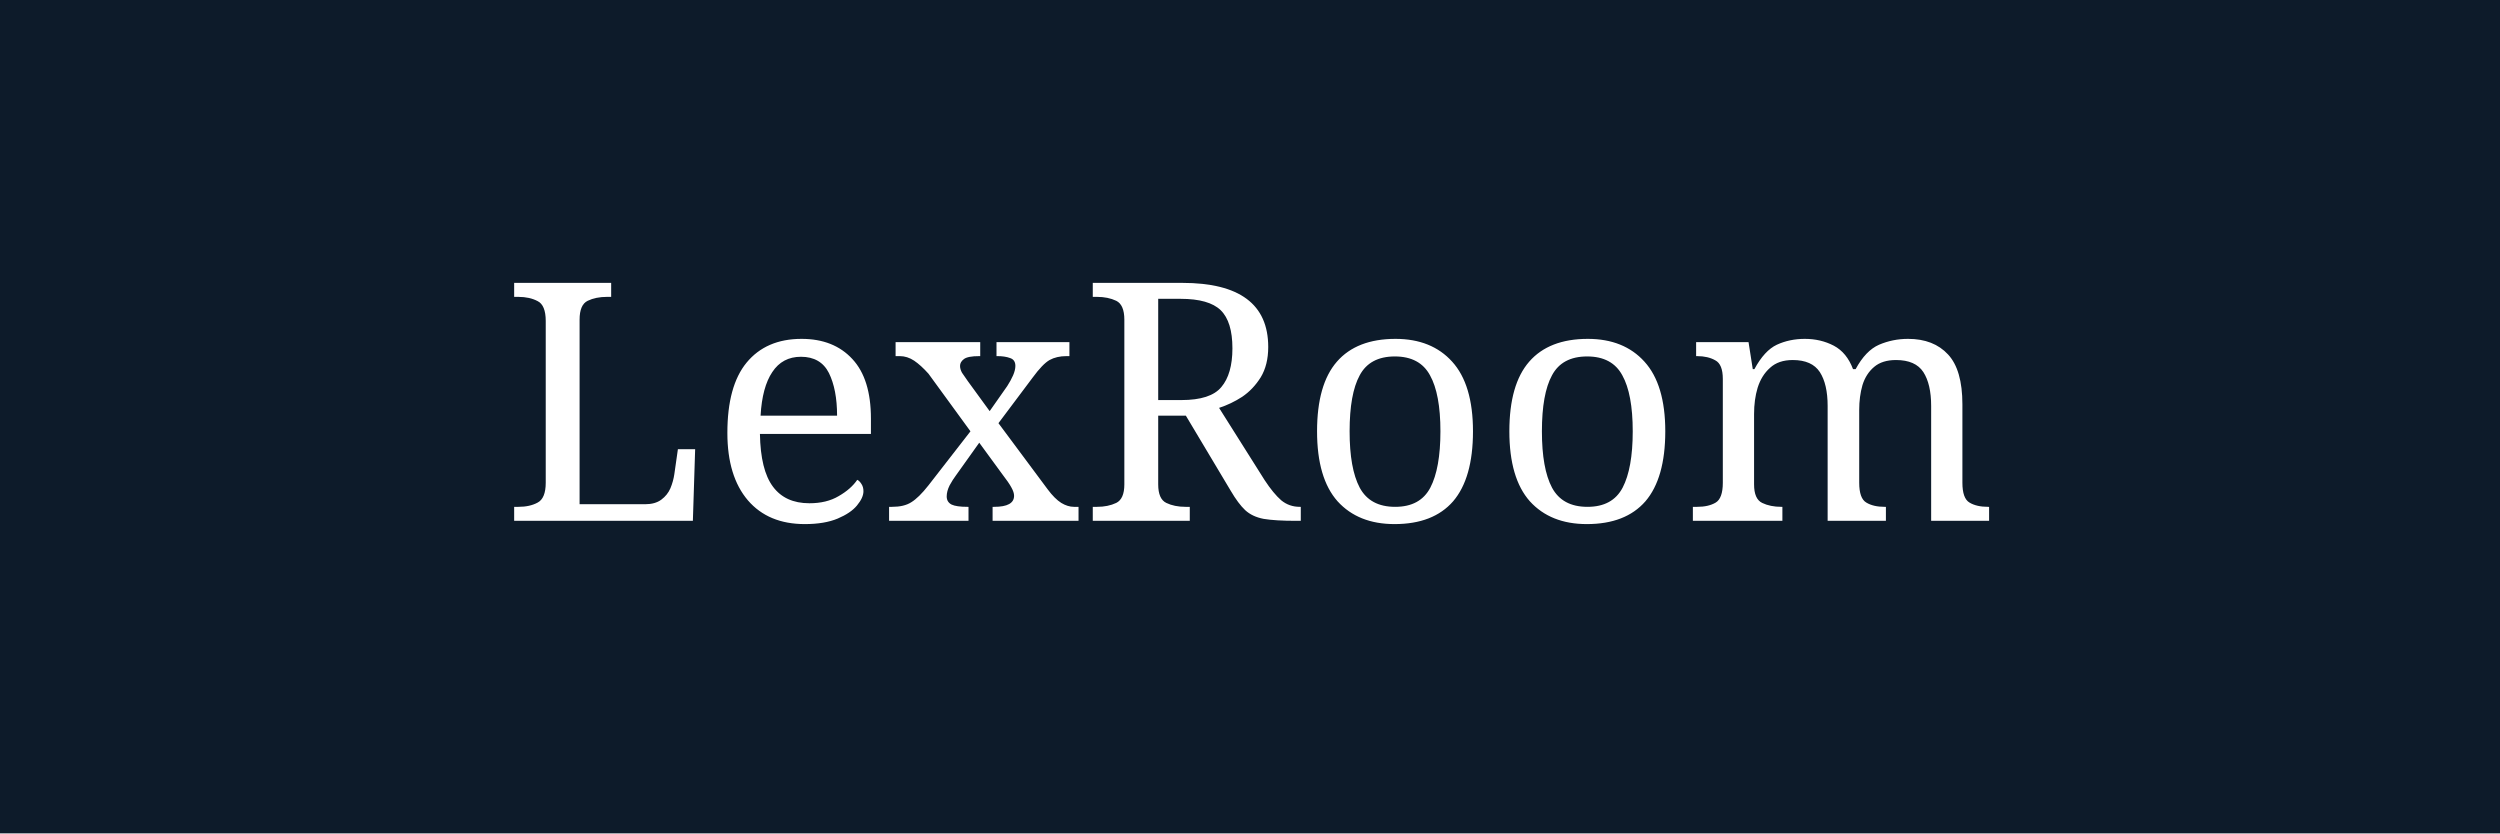
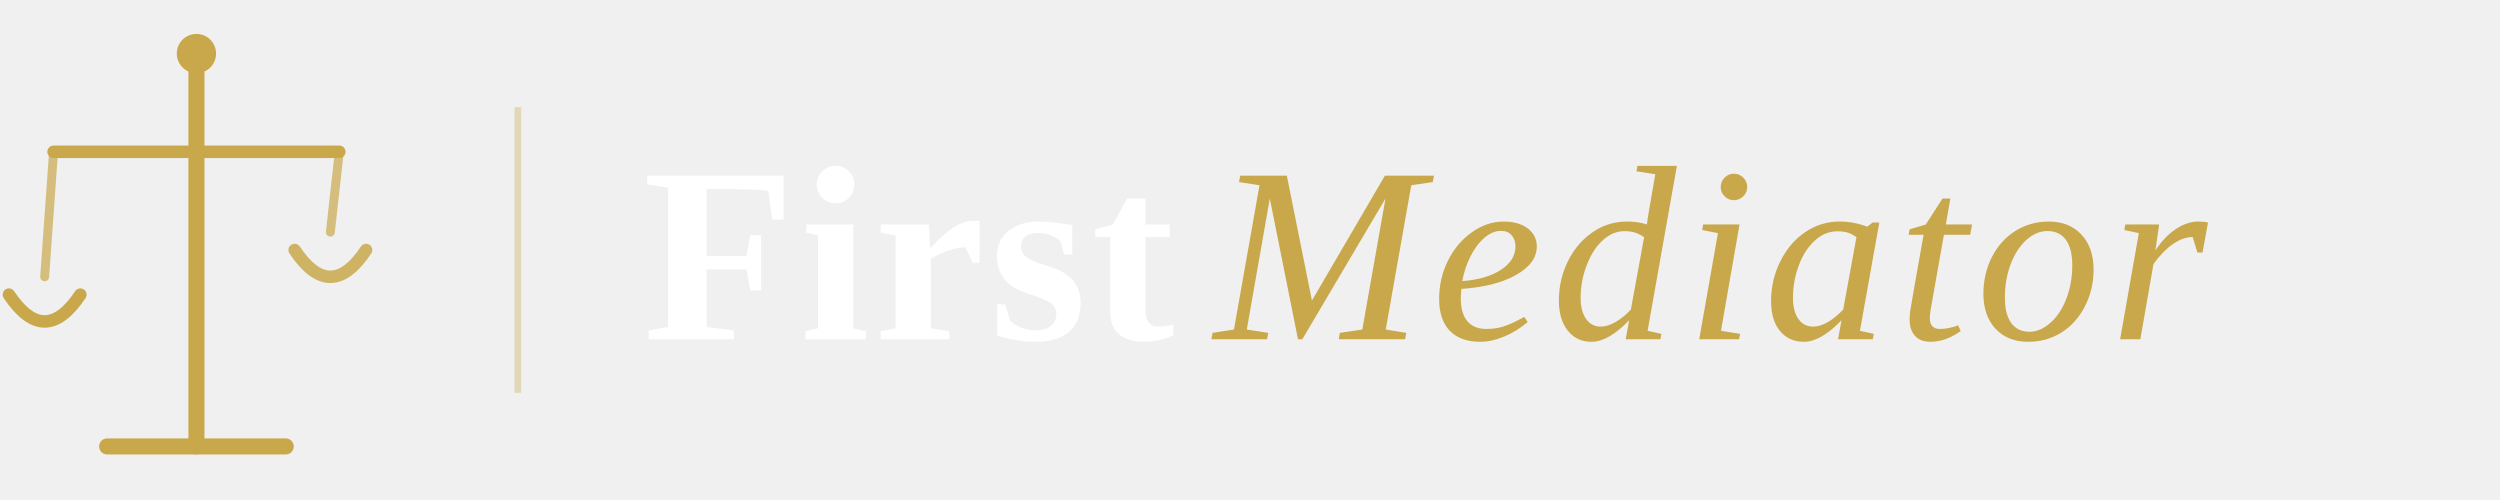
- <svg xmlns="http://www.w3.org/2000/svg" width="120" height="40" viewBox="0 0 120 40" fill="none">
-   <rect width="120" height="40" fill="#0D1B2A" />
-   <text x="60" y="25" text-anchor="middle" fill="white" font-family="serif" font-size="16">LexRoom</text>
+ <svg xmlns="http://www.w3.org/2000/svg" width="280" height="56" viewBox="0 0 280 56" fill="none">
+   <line x1="22" y1="6" x2="22" y2="50" stroke="#C9A84C" stroke-width="1.8" stroke-linecap="round" />
+   <line x1="12" y1="50" x2="32" y2="50" stroke="#C9A84C" stroke-width="1.8" stroke-linecap="round" />
+   <line x1="6" y1="17" x2="38" y2="17" stroke="#C9A84C" stroke-width="1.4" stroke-linecap="round" />
+   <line x1="6" y1="17" x2="5" y2="31" stroke="#C9A84C" stroke-width="1" stroke-linecap="round" opacity="0.7" />
+   <line x1="38" y1="17" x2="37" y2="26" stroke="#C9A84C" stroke-width="1" stroke-linecap="round" opacity="0.7" />
+   <path d="M1 33 Q5 39 9 33" stroke="#C9A84C" stroke-width="1.4" fill="none" stroke-linecap="round" />
+   <path d="M33 28 Q37 34 41 28" stroke="#C9A84C" stroke-width="1.4" fill="none" stroke-linecap="round" opacity="0.85" />
+   <circle cx="22" cy="6" r="2.2" fill="#C9A84C" />
+   <line x1="58" y1="12" x2="58" y2="44" stroke="#C9A84C" stroke-width="0.75" opacity="0.35" />
+   <text x="72" y="38" font-family="Georgia, 'Times New Roman', Times, serif" font-size="28" font-weight="700" font-style="normal" fill="#FFFFFF" letter-spacing="0.5">First</text>
+   <text x="136" y="38" font-family="Georgia, 'Times New Roman', Times, serif" font-size="28" font-weight="400" font-style="italic" fill="#C9A84C" letter-spacing="1">Mediator</text>
</svg>
